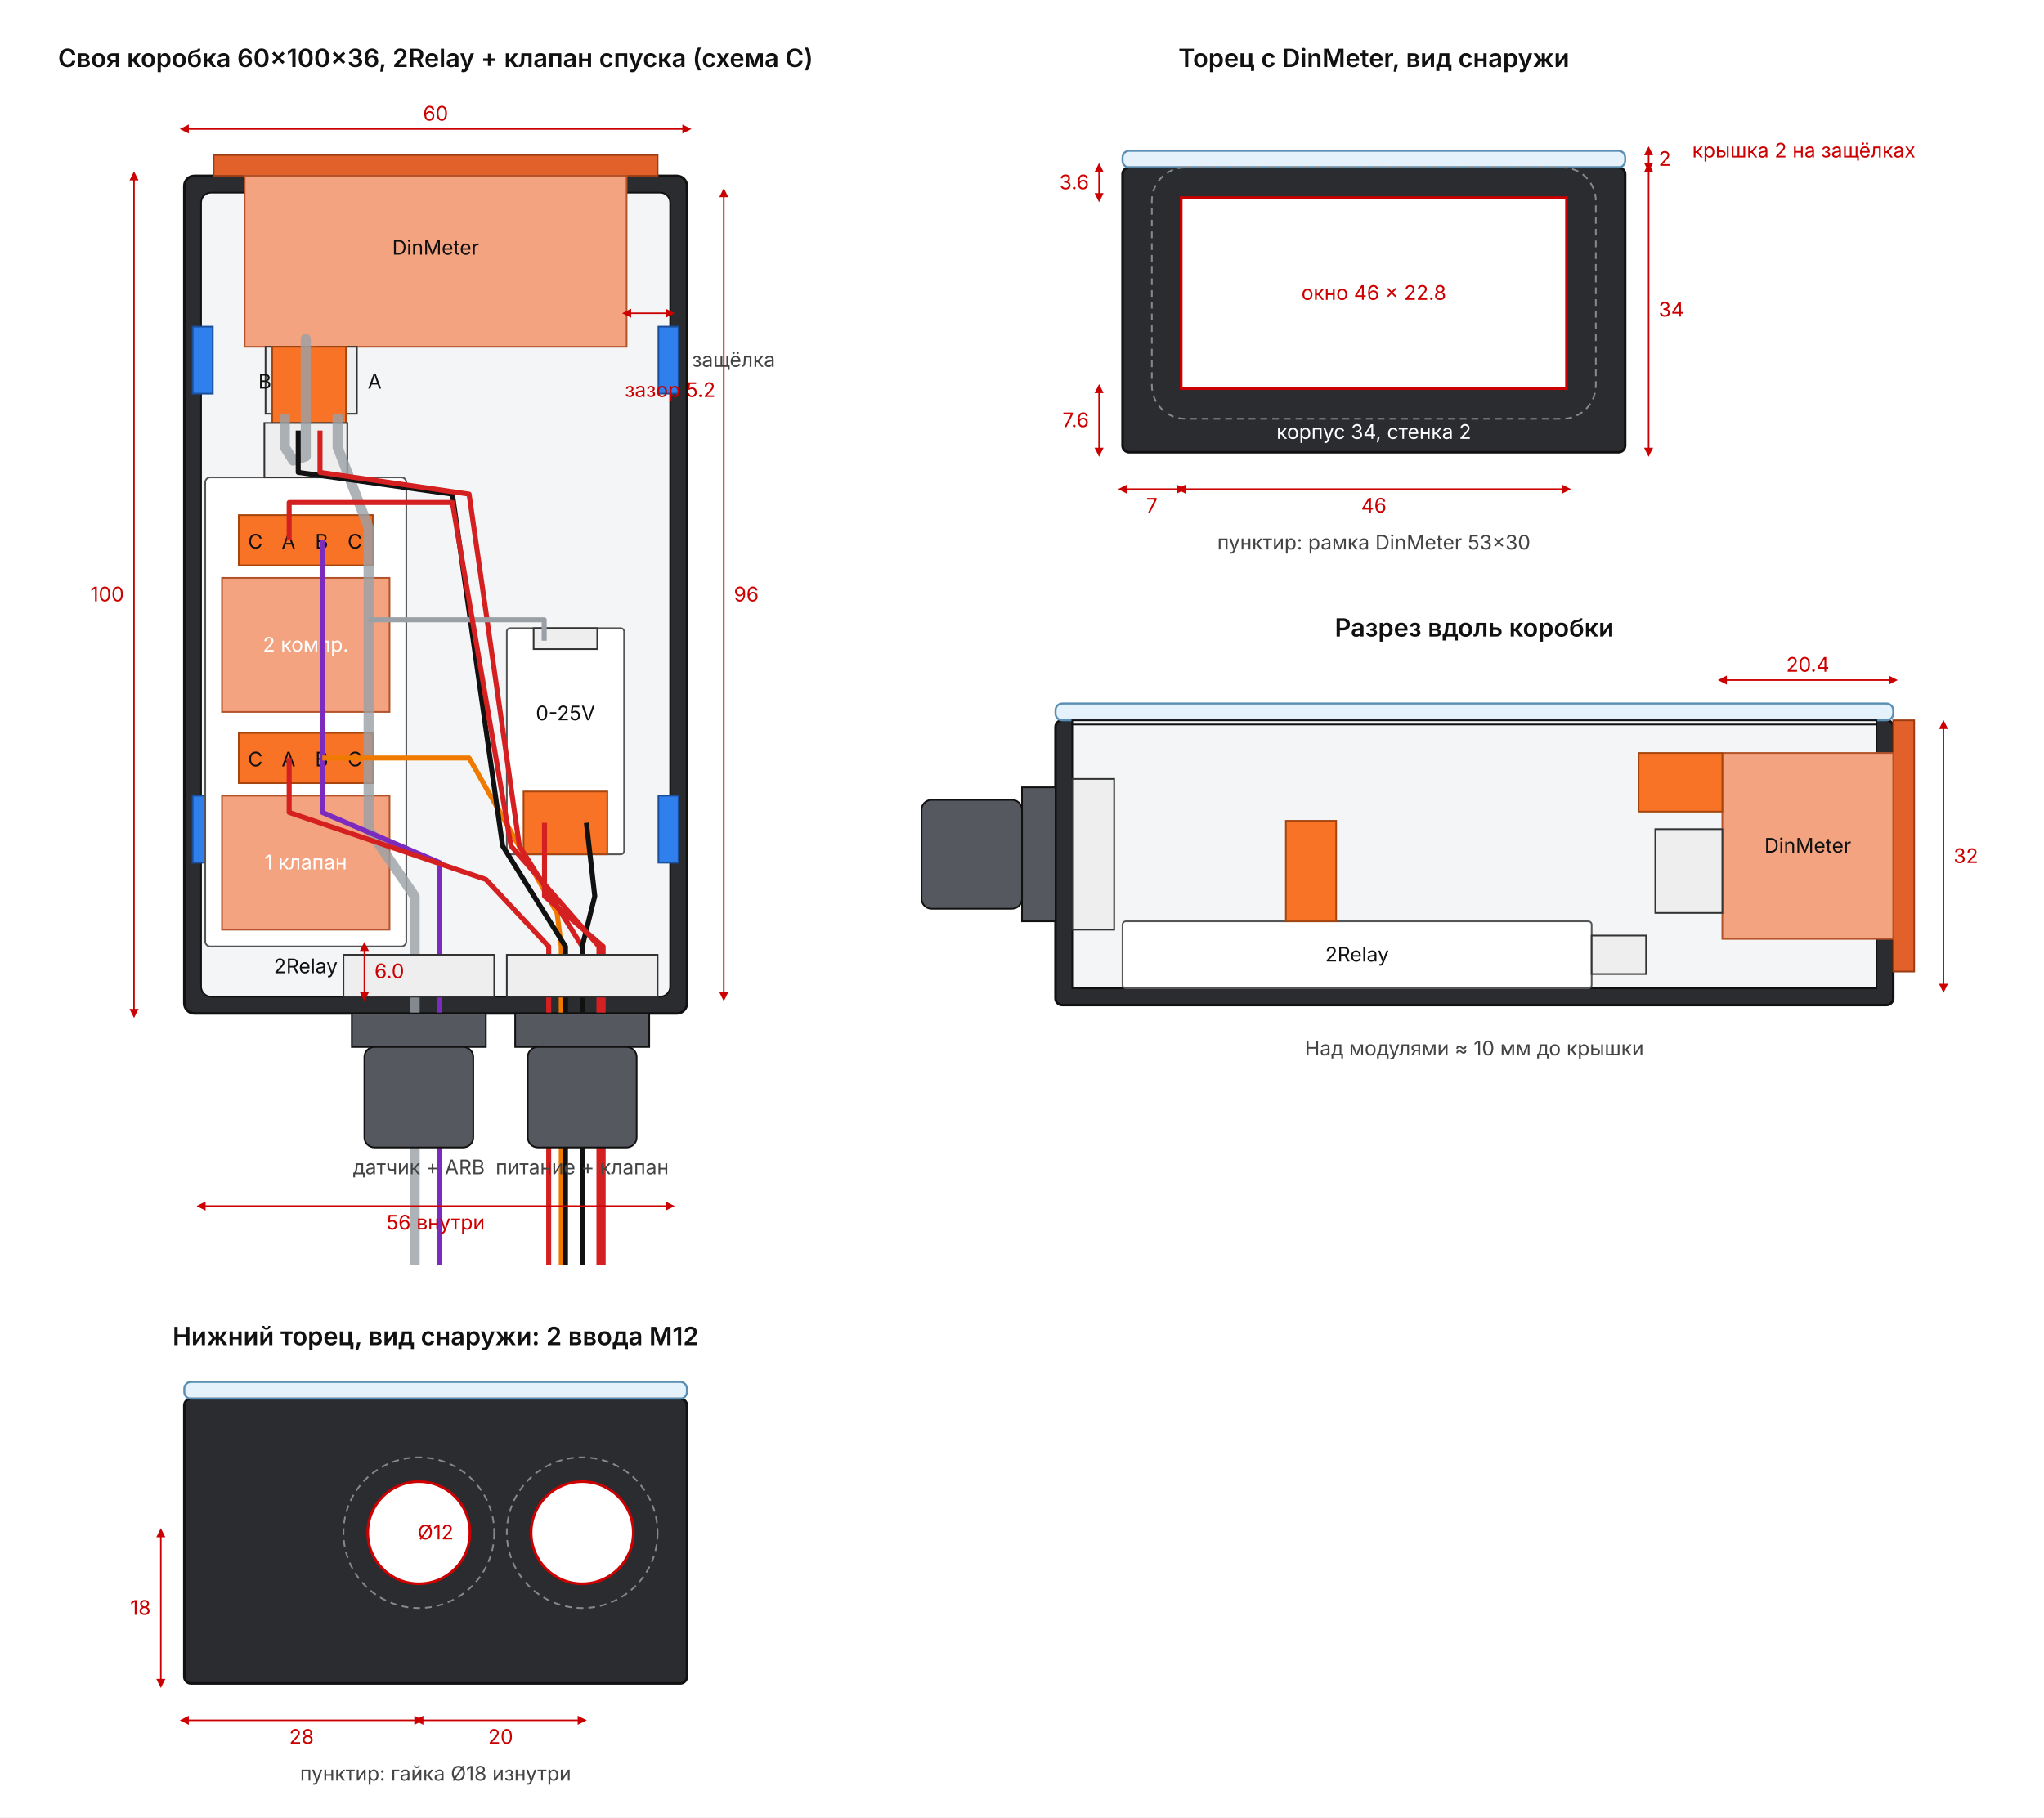
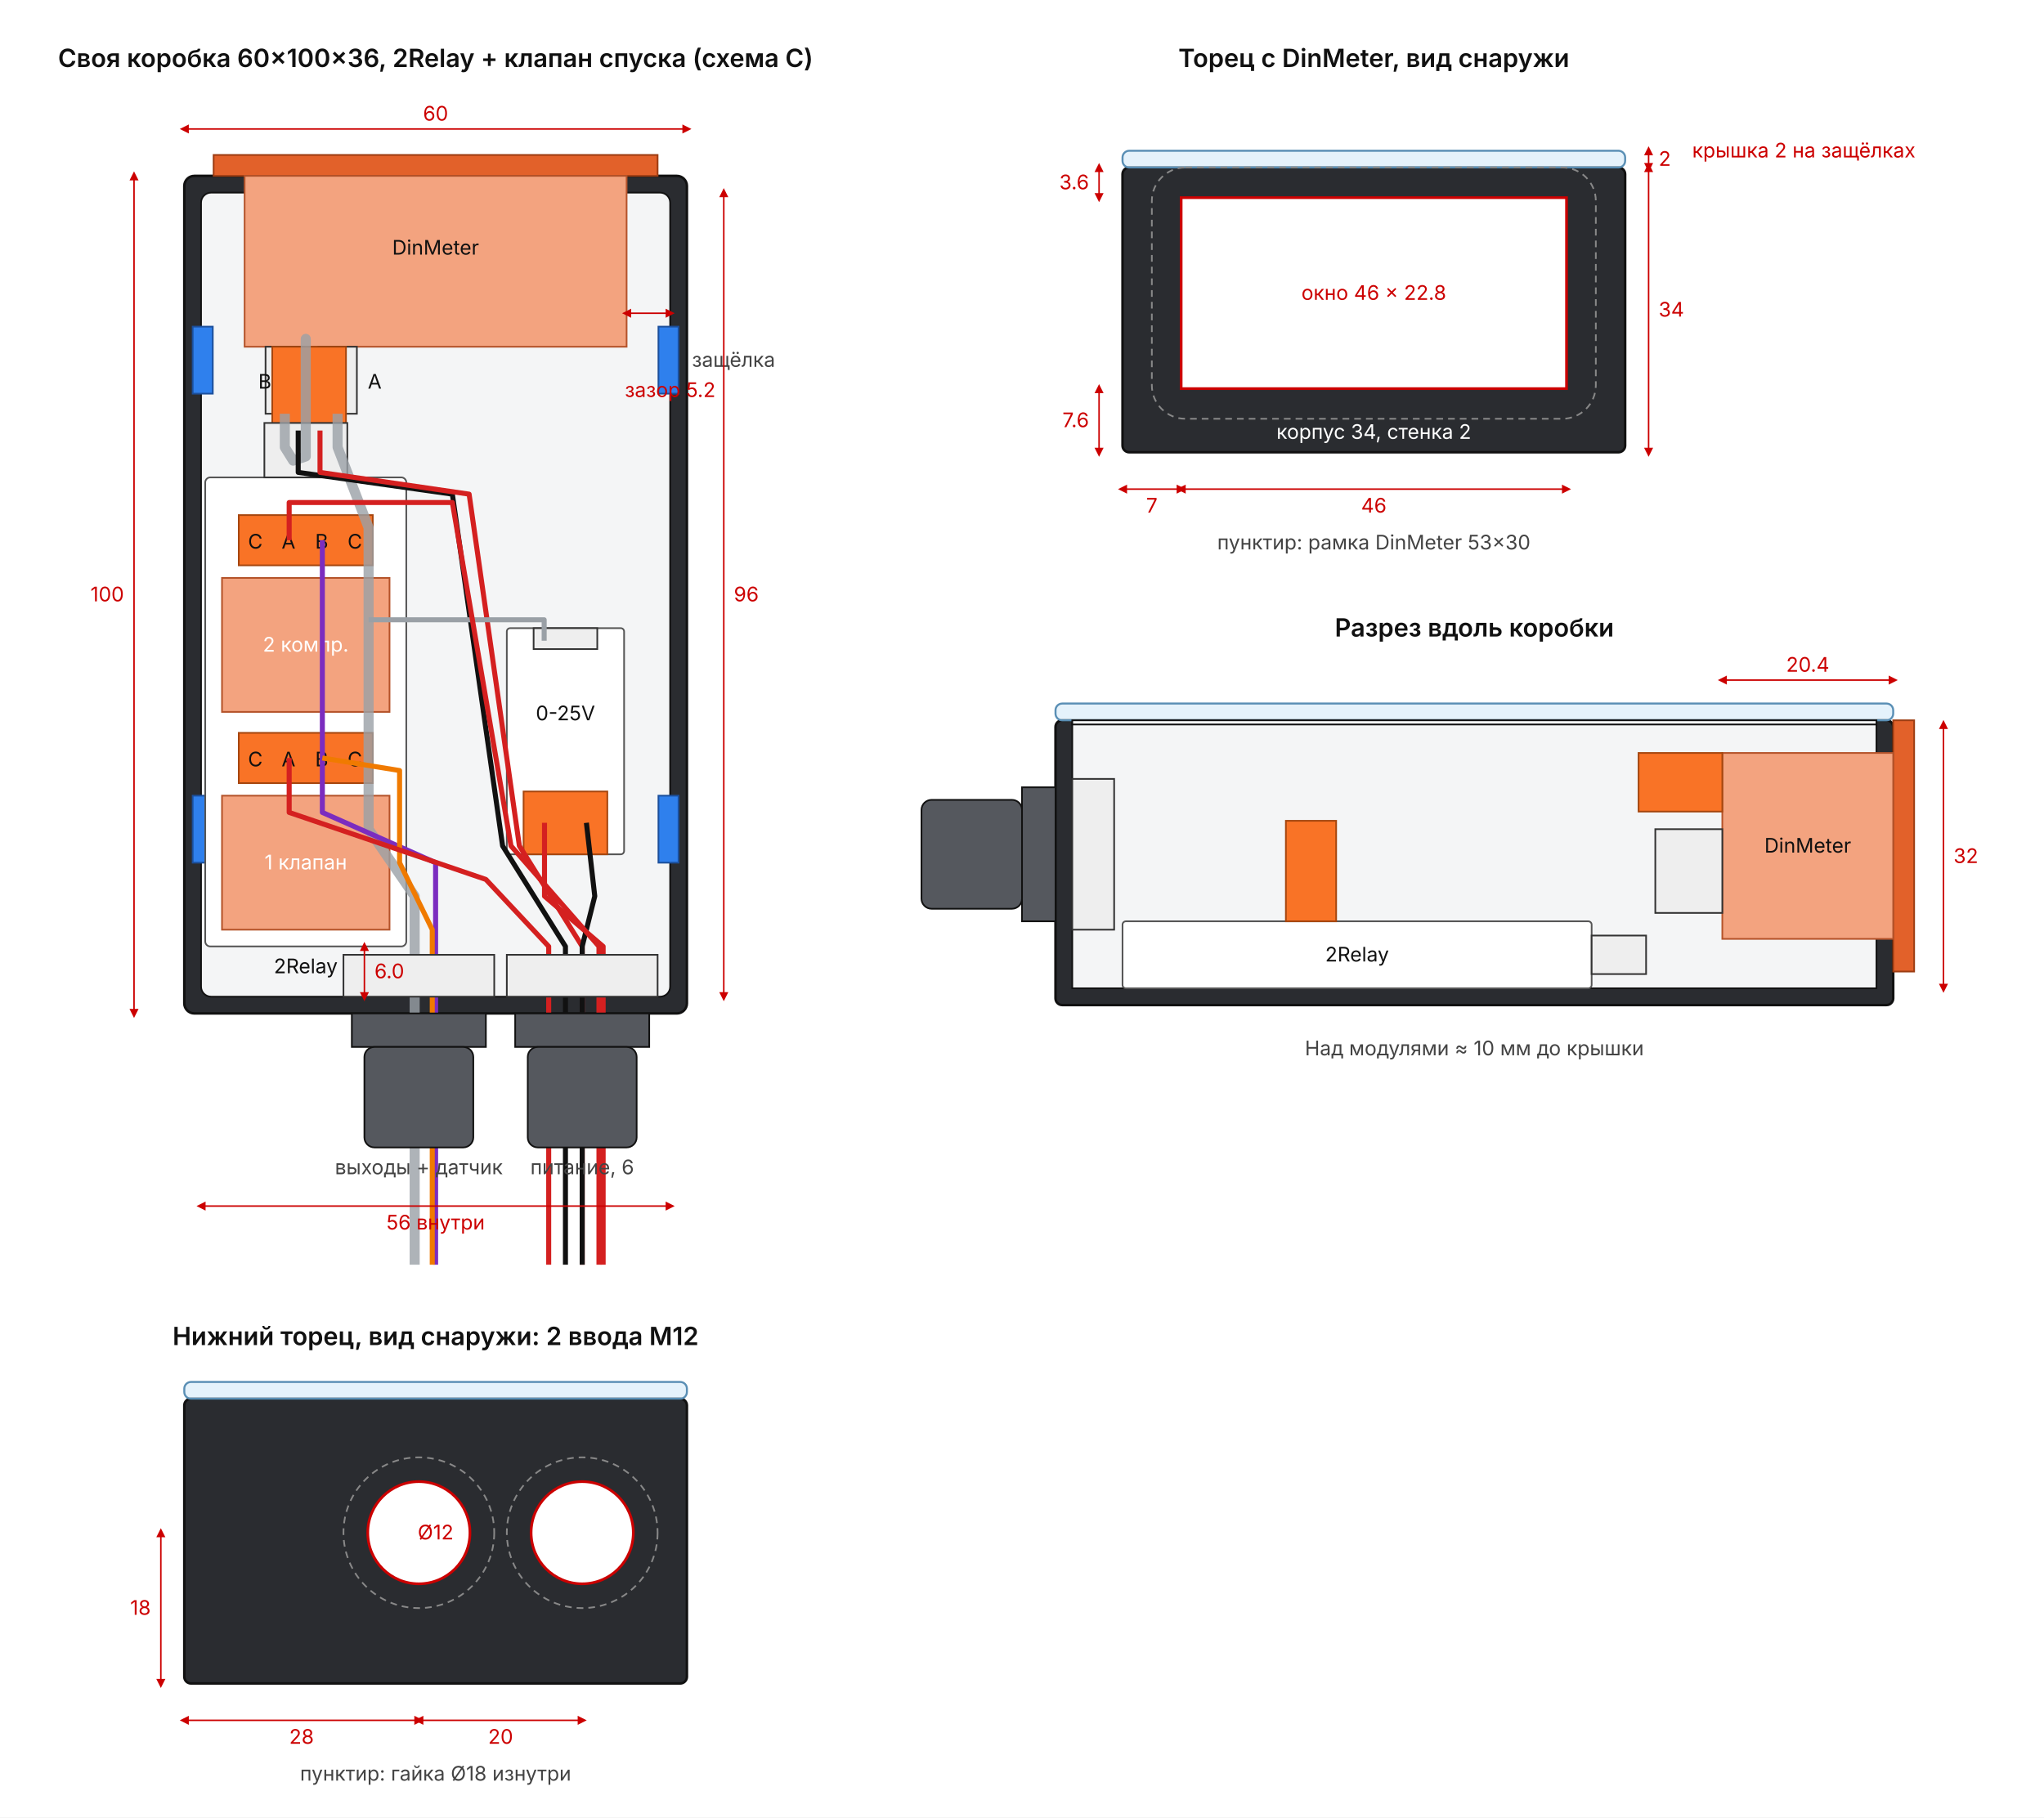
<svg xmlns="http://www.w3.org/2000/svg" viewBox="0 0 1220 1085" width="1220" height="1085">
  <style>
svg{font-family:Inter,system-ui,sans-serif;font-size:13px}
.part{fill:#2a2c30;stroke:#111;stroke-width:1.5}
.inner{fill:#f4f5f6;stroke:#111;stroke-width:1}
.lid{fill:#cfe7f7;fill-opacity:.55;stroke:#5a8fb5;stroke-width:1.2}
.din{fill:#f3a37f;stroke:#b4532a;stroke-width:1}
.bezel{fill:#e2612a;stroke:#9c3c12;stroke-width:1}
.mod{fill:#fff;stroke:#555;stroke-width:1}
.term{fill:#f97326;stroke:#a6460e;stroke-width:1}
.plug{fill:#eee;stroke:#333;stroke-width:1}
.post{fill:#55585e;stroke:#111;stroke-width:1}
.ins{fill:#c9a04a;stroke:#7a5a18;stroke-width:.8}
.pcb{fill:none;stroke:#888;stroke-width:1;stroke-dasharray:3 2}
.snap{fill:#2f80ed;stroke:#1b4f9c;stroke-width:1}
.cut{fill:#ffb3b3;stroke:#c00;stroke-width:1;stroke-dasharray:3 2}
.hid{fill:none;stroke:#888;stroke-width:1;stroke-dasharray:4 3}
.win{fill:#fff;stroke:#c00;stroke-width:1.6}
.dim{stroke:#c00;stroke-width:.9;fill:none}
.dt{fill:#c00;font-size:12px}
.lab{fill:#111;font-size:12px}
.labw{fill:#fff;font-size:12px}
.ttl{fill:#111;font-size:15px;font-weight:600}
.note{fill:#444;font-size:12px}
</style>
  <defs>
    <marker id="a" viewBox="0 0 10 10" refX="5" refY="5" markerWidth="6" markerHeight="6" orient="auto-start-reverse">
      <path d="M0 0 L10 5 L0 10 z" fill="#c00" />
    </marker>
  </defs>
  <rect width="100%" height="100%" fill="#fff" />
  <text x="260.0" y="40.0" class="ttl" text-anchor="middle">Своя коробка 60×100×36, 2Relay + клапан спуска (схема C)</text>
  <rect x="110.0" y="105.0" width="300.0" height="500.0" rx="6.0" class="part" />
  <rect x="120.0" y="115.0" width="280.0" height="480.0" rx="6" class="inner" />
  <rect x="115.0" y="475.0" width="12.0" height="40.0" rx="0" class="snap" />
  <rect x="115.0" y="195.0" width="12.0" height="40.0" rx="0" class="snap" />
  <rect x="393.0" y="475.0" width="12.0" height="40.0" rx="0" class="snap" />
  <rect x="393.0" y="195.0" width="12.0" height="40.0" rx="0" class="snap" />
  <text x="413.0" y="219.0" class="note" text-anchor="start">защёлка</text>
  <rect x="302.5" y="375.0" width="70.0" height="135.0" rx="2" class="mod" />
  <rect x="312.5" y="472.5" width="50.0" height="37.5" rx="0" class="term" />
  <rect x="318.5" y="375.0" width="38.0" height="12.5" rx="0" class="plug" />
  <text x="337.5" y="430.0" class="lab" text-anchor="middle">0-25V</text>
  <rect x="127.5" y="92.5" width="265.0" height="12.5" rx="0" class="bezel" />
  <rect x="146.0" y="105.0" width="228.0" height="102.0" rx="0" class="din" />
  <text x="260.0" y="152.0" class="lab" text-anchor="middle">DinMeter</text>
  <rect x="190.0" y="207.0" width="23.0" height="40.0" rx="0" class="plug" />
  <rect x="158.5" y="207.0" width="23.0" height="40.0" rx="0" class="plug" />
  <rect x="162.5" y="207.0" width="44.0" height="50.0" rx="0" class="term" />
  <text x="219.5" y="232.0" class="lab" text-anchor="start">A</text>
  <text x="162.0" y="232.0" class="lab" text-anchor="end">B</text>
  <rect x="122.5" y="285.0" width="120.0" height="280.0" rx="3" class="mod" />
  <rect x="157.8" y="252.5" width="49.5" height="32.5" rx="0" class="plug" />
  <rect x="142.5" y="437.5" width="80.0" height="30.0" rx="0" class="term" />
  <rect x="142.5" y="307.5" width="80.0" height="30.0" rx="0" class="term" />
  <rect x="132.5" y="475.0" width="100.0" height="80.0" rx="0" class="din" />
  <rect x="132.5" y="345.0" width="100.0" height="80.0" rx="0" class="din" />
  <text x="182.5" y="519.0" class="labw" text-anchor="middle">1 клапан</text>
  <text x="182.5" y="389.0" class="labw" text-anchor="middle">2 компр.</text>
  <text x="152.4" y="457.5" class="lab" text-anchor="middle">C</text>
  <text x="172.2" y="457.5" class="lab" text-anchor="middle">A</text>
  <text x="192.0" y="457.5" class="lab" text-anchor="middle">B</text>
  <text x="211.8" y="457.5" class="lab" text-anchor="middle">C</text>
  <text x="152.4" y="327.5" class="lab" text-anchor="middle">C</text>
  <text x="172.2" y="327.5" class="lab" text-anchor="middle">A</text>
  <text x="192.0" y="327.5" class="lab" text-anchor="middle">B</text>
  <text x="211.8" y="327.5" class="lab" text-anchor="middle">C</text>
  <text x="182.5" y="581.0" class="lab" text-anchor="middle">2Relay</text>
  <polyline fill="none" stroke="#9aa0a6" stroke-width="6" stroke-linejoin="round" stroke-opacity=".8" points="170.0,247.0 170.0,267.0 175.0,275.0 182.5,272.5 182.5,212.3 182.5,202.3 182.5,232.5 182.5,252.5" />
  <polyline fill="none" stroke="#9aa0a6" stroke-width="6" stroke-linejoin="round" stroke-opacity=".8" points="201.5,247.0 201.5,267.0 220.0,315.0 220.0,495.0 247.5,535.0 247.5,565.0 247.5,755.0" />
-   <polyline fill="none" stroke="#7b2cbf" stroke-width="3" stroke-linejoin="round" points="192.4,322.5 192.4,322.5 192.4,485.0 262.5,515.0 262.5,555.0 262.5,565.0 262.5,755.0" />
-   <polyline fill="none" stroke="#f07a00" stroke-width="3" stroke-linejoin="round" points="192.4,452.5 192.4,452.5 280.0,452.5 332.5,545.0 335.0,565.0 335.0,755.0" />
+   <polyline fill="none" stroke="#7b2cbf" stroke-width="3" stroke-linejoin="round" points="192.4,322.5 192.4,322.5 192.4,485.0 260.0,515.0 260.0,555.0 260.0,565.0 260.0,755.0" />
+   <polyline fill="none" stroke="#f07a00" stroke-width="3" stroke-linejoin="round" points="192.4,452.5 192.4,452.5 238.5,460.0 238.5,515.0 258.0,555.0 258.0,565.0 258.0,755.0" />
  <polyline fill="none" stroke="#d42020" stroke-width="3" stroke-linejoin="round" points="327.5,755.0 327.5,565.0 290.0,525.0 172.6,485.0 172.6,452.5 172.6,452.5" />
  <polyline fill="none" stroke="#111" stroke-width="3" stroke-linejoin="round" points="337.5,755.0 337.5,565.0 300.0,505.0 270.0,295.0 178.0,282.0 178.0,257.0" />
  <polyline fill="none" stroke="#d42020" stroke-width="3" stroke-linejoin="round" points="347.5,755.0 347.5,565.0 310.0,505.0 280.0,295.0 191.0,282.0 191.0,257.0" />
  <polyline fill="none" stroke="#d42020" stroke-width="3" stroke-linejoin="round" points="360.0,755.0 360.0,565.0 325.0,535.0 325.0,491.2 325.0,491.2" />
  <polyline fill="none" stroke="#111" stroke-width="3" stroke-linejoin="round" points="347.5,755.0 347.5,565.0 355.0,535.0 350.0,491.2 350.0,491.2" />
  <polyline fill="none" stroke="#9aa0a6" stroke-width="3" stroke-linejoin="round" points="220.0,370.0 230.0,370.0 324.8,370.0 324.8,372.5 324.8,382.5" />
  <polyline fill="none" stroke="#d42020" stroke-width="3" stroke-linejoin="round" points="357.5,755.0 357.5,565.0 305.0,505.0 270.0,300.0 172.6,300.0 172.6,322.5 172.6,322.5" />
  <rect x="205.0" y="570.0" width="90.0" height="25.0" rx="0" class="plug" />
  <rect x="210.0" y="605.0" width="80.0" height="20.0" rx="0" class="post" />
  <rect x="217.5" y="625.0" width="65.0" height="60.0" rx="6" class="post" />
  <rect x="302.5" y="570.0" width="90.0" height="25.0" rx="0" class="plug" />
  <rect x="307.5" y="605.0" width="80.0" height="20.0" rx="0" class="post" />
  <rect x="315.0" y="625.0" width="65.0" height="60.0" rx="6" class="post" />
-   <text x="347.5" y="701.0" class="note" text-anchor="middle">питание + клапан</text>
-   <text x="250.0" y="701.0" class="note" text-anchor="middle">датчик + ARB</text>
+   <text x="347.5" y="701.0" class="note" text-anchor="middle">питание, 6</text>
+   <text x="250.0" y="701.0" class="note" text-anchor="middle">выходы + датчик</text>
  <line x1="110.0" y1="77.0" x2="410.0" y2="77.0" class="dim" marker-start="url(#a)" marker-end="url(#a)" />
  <text x="260.0" y="72.0" class="dt" text-anchor="middle">60</text>
  <line x1="120.0" y1="720.0" x2="400.0" y2="720.0" class="dim" marker-start="url(#a)" marker-end="url(#a)" />
  <text x="260.0" y="734.0" class="dt" text-anchor="middle">56 внутри</text>
  <line x1="80.0" y1="105.0" x2="80.0" y2="605.0" class="dim" marker-start="url(#a)" marker-end="url(#a)" />
  <text x="74.0" y="359.0" class="dt" text-anchor="end">100</text>
  <line x1="432.0" y1="115.0" x2="432.0" y2="595.0" class="dim" marker-start="url(#a)" marker-end="url(#a)" />
  <text x="438.0" y="359.0" class="dt" text-anchor="start">96</text>
  <line x1="374.0" y1="187.0" x2="400.0" y2="187.0" class="dim" marker-start="url(#a)" marker-end="url(#a)" />
  <text x="387.0" y="182.0" class="dt" text-anchor="middle" />
  <text x="400.0" y="237.0" class="dt" text-anchor="middle">зазор 5.2</text>
  <line x1="217.5" y1="565.0" x2="217.5" y2="595.0" class="dim" marker-start="url(#a)" marker-end="url(#a)" />
  <text x="223.5" y="584.0" class="dt" text-anchor="start">6.0</text>
  <text x="820.0" y="40.0" class="ttl" text-anchor="middle">Торец с DinMeter, вид снаружи</text>
  <rect x="670.0" y="100.0" width="300.0" height="170.0" rx="4" class="part" />
  <rect x="670.0" y="90.0" width="300.0" height="10.0" rx="4" class="lid" />
  <text x="820.0" y="99.0" class="lab" text-anchor="middle" />
  <text x="1010.0" y="94.0" class="dt" text-anchor="start">крышка 2 на защёлках</text>
  <rect x="687.5" y="100.0" width="265.0" height="150.0" rx="20.0" class="hid" />
  <rect x="705.0" y="118.0" width="230.0" height="114.0" rx="0" class="win" />
  <text x="820.0" y="179.0" class="dt" text-anchor="middle">окно 46 × 22.8</text>
  <text x="820.0" y="262.0" class="labw" text-anchor="middle">корпус 34, стенка 2</text>
  <line x1="656.0" y1="232.0" x2="656.0" y2="270.0" class="dim" marker-start="url(#a)" marker-end="url(#a)" />
  <text x="650.0" y="255.0" class="dt" text-anchor="end">7.6</text>
  <line x1="656.0" y1="100.0" x2="656.0" y2="118.0" class="dim" marker-start="url(#a)" marker-end="url(#a)" />
  <text x="650.0" y="113.0" class="dt" text-anchor="end">3.6</text>
  <line x1="984.0" y1="100.0" x2="984.0" y2="270.0" class="dim" marker-start="url(#a)" marker-end="url(#a)" />
  <text x="990.0" y="189.0" class="dt" text-anchor="start">34</text>
  <line x1="984.0" y1="90.0" x2="984.0" y2="100.0" class="dim" marker-start="url(#a)" marker-end="url(#a)" />
  <text x="990.0" y="99.0" class="dt" text-anchor="start">2</text>
  <line x1="670.0" y1="292.0" x2="705.0" y2="292.0" class="dim" marker-start="url(#a)" marker-end="url(#a)" />
  <text x="687.5" y="306.0" class="dt" text-anchor="middle">7</text>
  <line x1="705.0" y1="292.0" x2="935.0" y2="292.0" class="dim" marker-start="url(#a)" marker-end="url(#a)" />
  <text x="820.0" y="306.0" class="dt" text-anchor="middle">46</text>
  <text x="820.0" y="328.0" class="note" text-anchor="middle">пунктир: рамка DinMeter 53×30</text>
  <text x="880.0" y="380.0" class="ttl" text-anchor="middle">Разрез вдоль коробки</text>
  <rect x="630.0" y="430.0" width="500.0" height="170.0" rx="4" class="part" />
  <rect x="640.0" y="430.0" width="480.0" height="160.0" rx="0" class="inner" />
  <rect x="630.0" y="420.0" width="500.0" height="10.0" rx="4" class="lid" />
  <rect x="640.0" y="430.0" width="480.0" height="2.5" rx="0" class="inner" />
  <rect x="1130.0" y="430.0" width="12.5" height="150.0" rx="0" class="bezel" />
  <rect x="1028.0" y="449.5" width="102.0" height="111.0" rx="0" class="din" />
  <text x="1079.0" y="509.0" class="lab" text-anchor="middle">DinMeter</text>
  <rect x="988.0" y="495.0" width="40.0" height="50.0" rx="0" class="plug" />
  <rect x="978.0" y="449.5" width="50.0" height="35.0" rx="0" class="term" />
  <rect x="670.0" y="550.0" width="280.0" height="40.0" rx="2" class="mod" />
  <rect x="767.5" y="490.0" width="30.0" height="60.0" rx="0" class="term" />
  <rect x="950.0" y="558.5" width="32.5" height="23.0" rx="0" class="plug" />
  <text x="810.0" y="574.0" class="lab" text-anchor="middle">2Relay</text>
  <rect x="640.0" y="465.0" width="25.0" height="90.0" rx="0" class="plug" />
  <rect x="610.0" y="470.0" width="20.0" height="80.0" rx="0" class="post" />
  <rect x="550.0" y="477.5" width="60.0" height="65.0" rx="6" class="post" />
  <line x1="1160.0" y1="432.5" x2="1160.0" y2="590.0" class="dim" marker-start="url(#a)" marker-end="url(#a)" />
  <text x="1166.0" y="515.2" class="dt" text-anchor="start">32</text>
  <line x1="1028.0" y1="406.0" x2="1130.0" y2="406.0" class="dim" marker-start="url(#a)" marker-end="url(#a)" />
  <text x="1079.0" y="401.0" class="dt" text-anchor="middle">20.4</text>
  <text x="880.0" y="630.0" class="note" text-anchor="middle">Над модулями ≈ 10 мм до крышки</text>
  <text x="260.0" y="803.0" class="ttl" text-anchor="middle">Нижний торец, вид снаружи: 2 ввода M12</text>
  <rect x="110.0" y="835.0" width="300.0" height="170.0" rx="4" class="part" />
  <rect x="110.0" y="825.0" width="300.0" height="10.0" rx="4" class="lid" />
  <circle cx="250.0" cy="915.0" r="45.0" class="hid" />
  <circle cx="250.0" cy="915.0" r="30.5" class="win" />
  <circle cx="347.5" cy="915.0" r="45.0" class="hid" />
  <circle cx="347.5" cy="915.0" r="30.5" class="win" />
  <text x="260.0" y="919.0" class="dt" text-anchor="middle">Ø12</text>
  <line x1="110.0" y1="1027.0" x2="250.0" y2="1027.0" class="dim" marker-start="url(#a)" marker-end="url(#a)" />
  <text x="180.0" y="1041.0" class="dt" text-anchor="middle">28</text>
  <line x1="250.0" y1="1027.0" x2="347.5" y2="1027.0" class="dim" marker-start="url(#a)" marker-end="url(#a)" />
  <text x="298.8" y="1041.0" class="dt" text-anchor="middle">20</text>
  <line x1="96.0" y1="915.0" x2="96.0" y2="1005.0" class="dim" marker-start="url(#a)" marker-end="url(#a)" />
  <text x="90.0" y="964.0" class="dt" text-anchor="end">18</text>
  <text x="260.0" y="1063.0" class="note" text-anchor="middle">пунктир: гайка Ø18 изнутри</text>
</svg>
